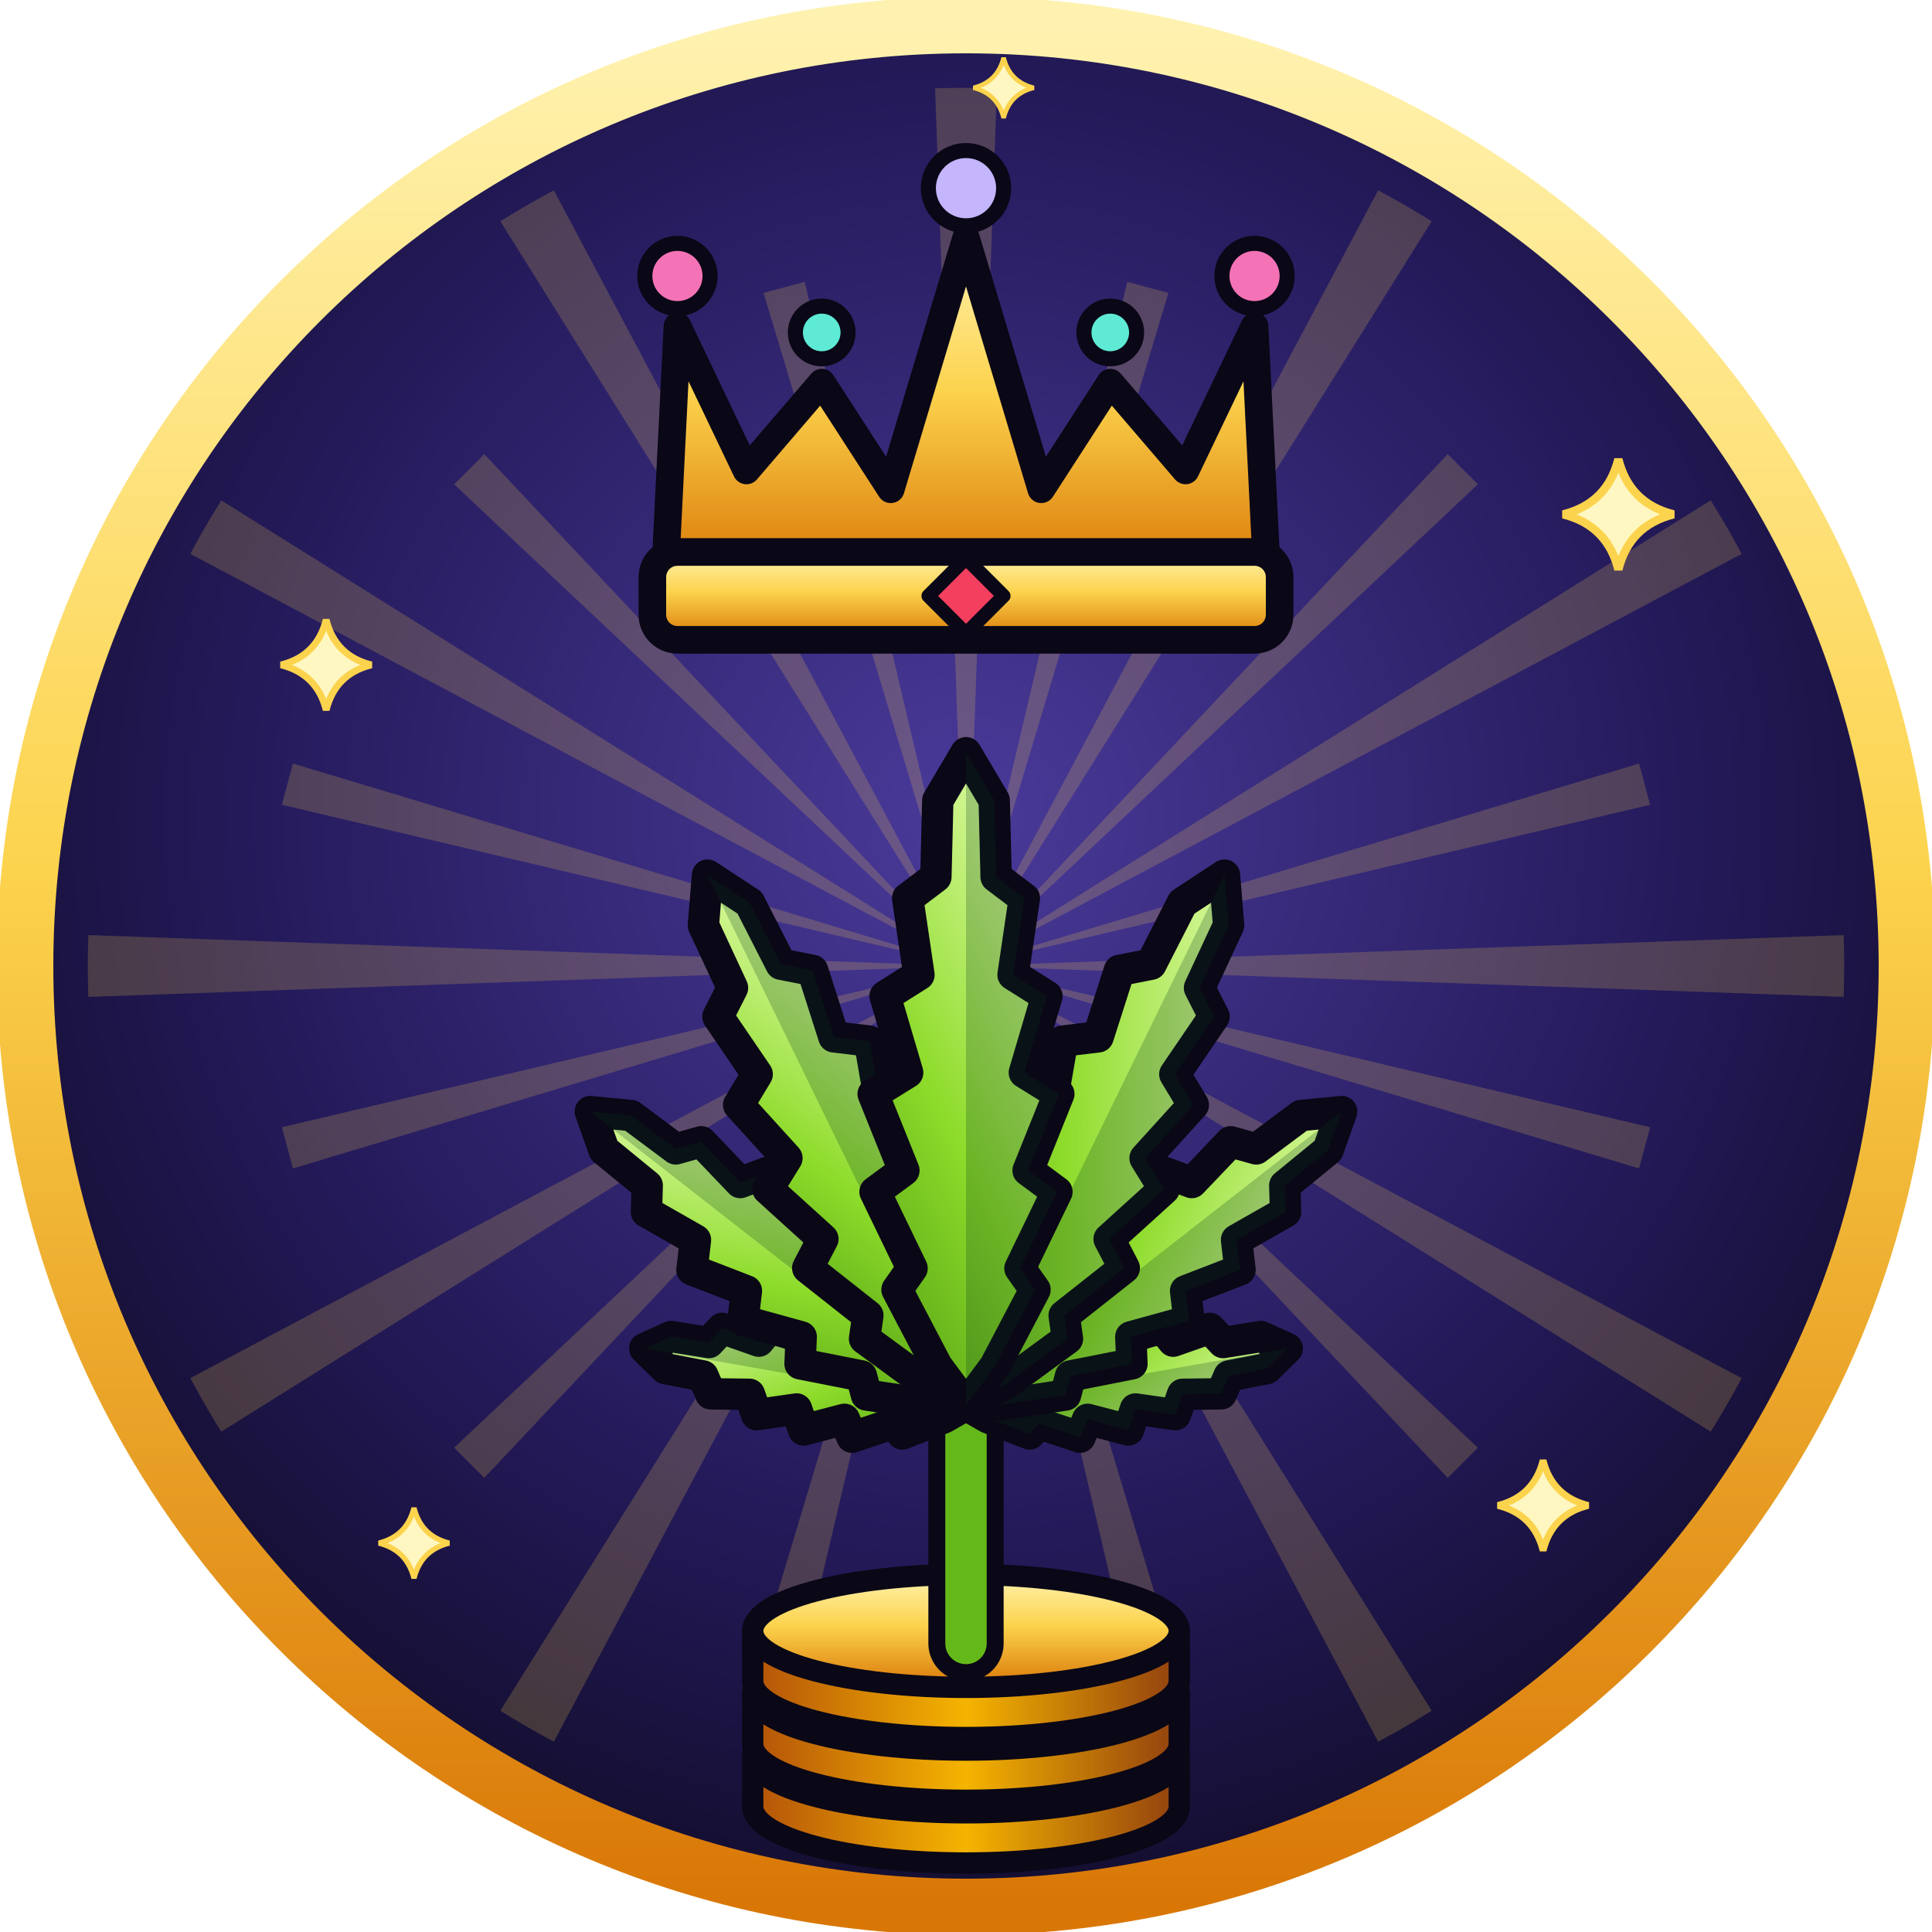
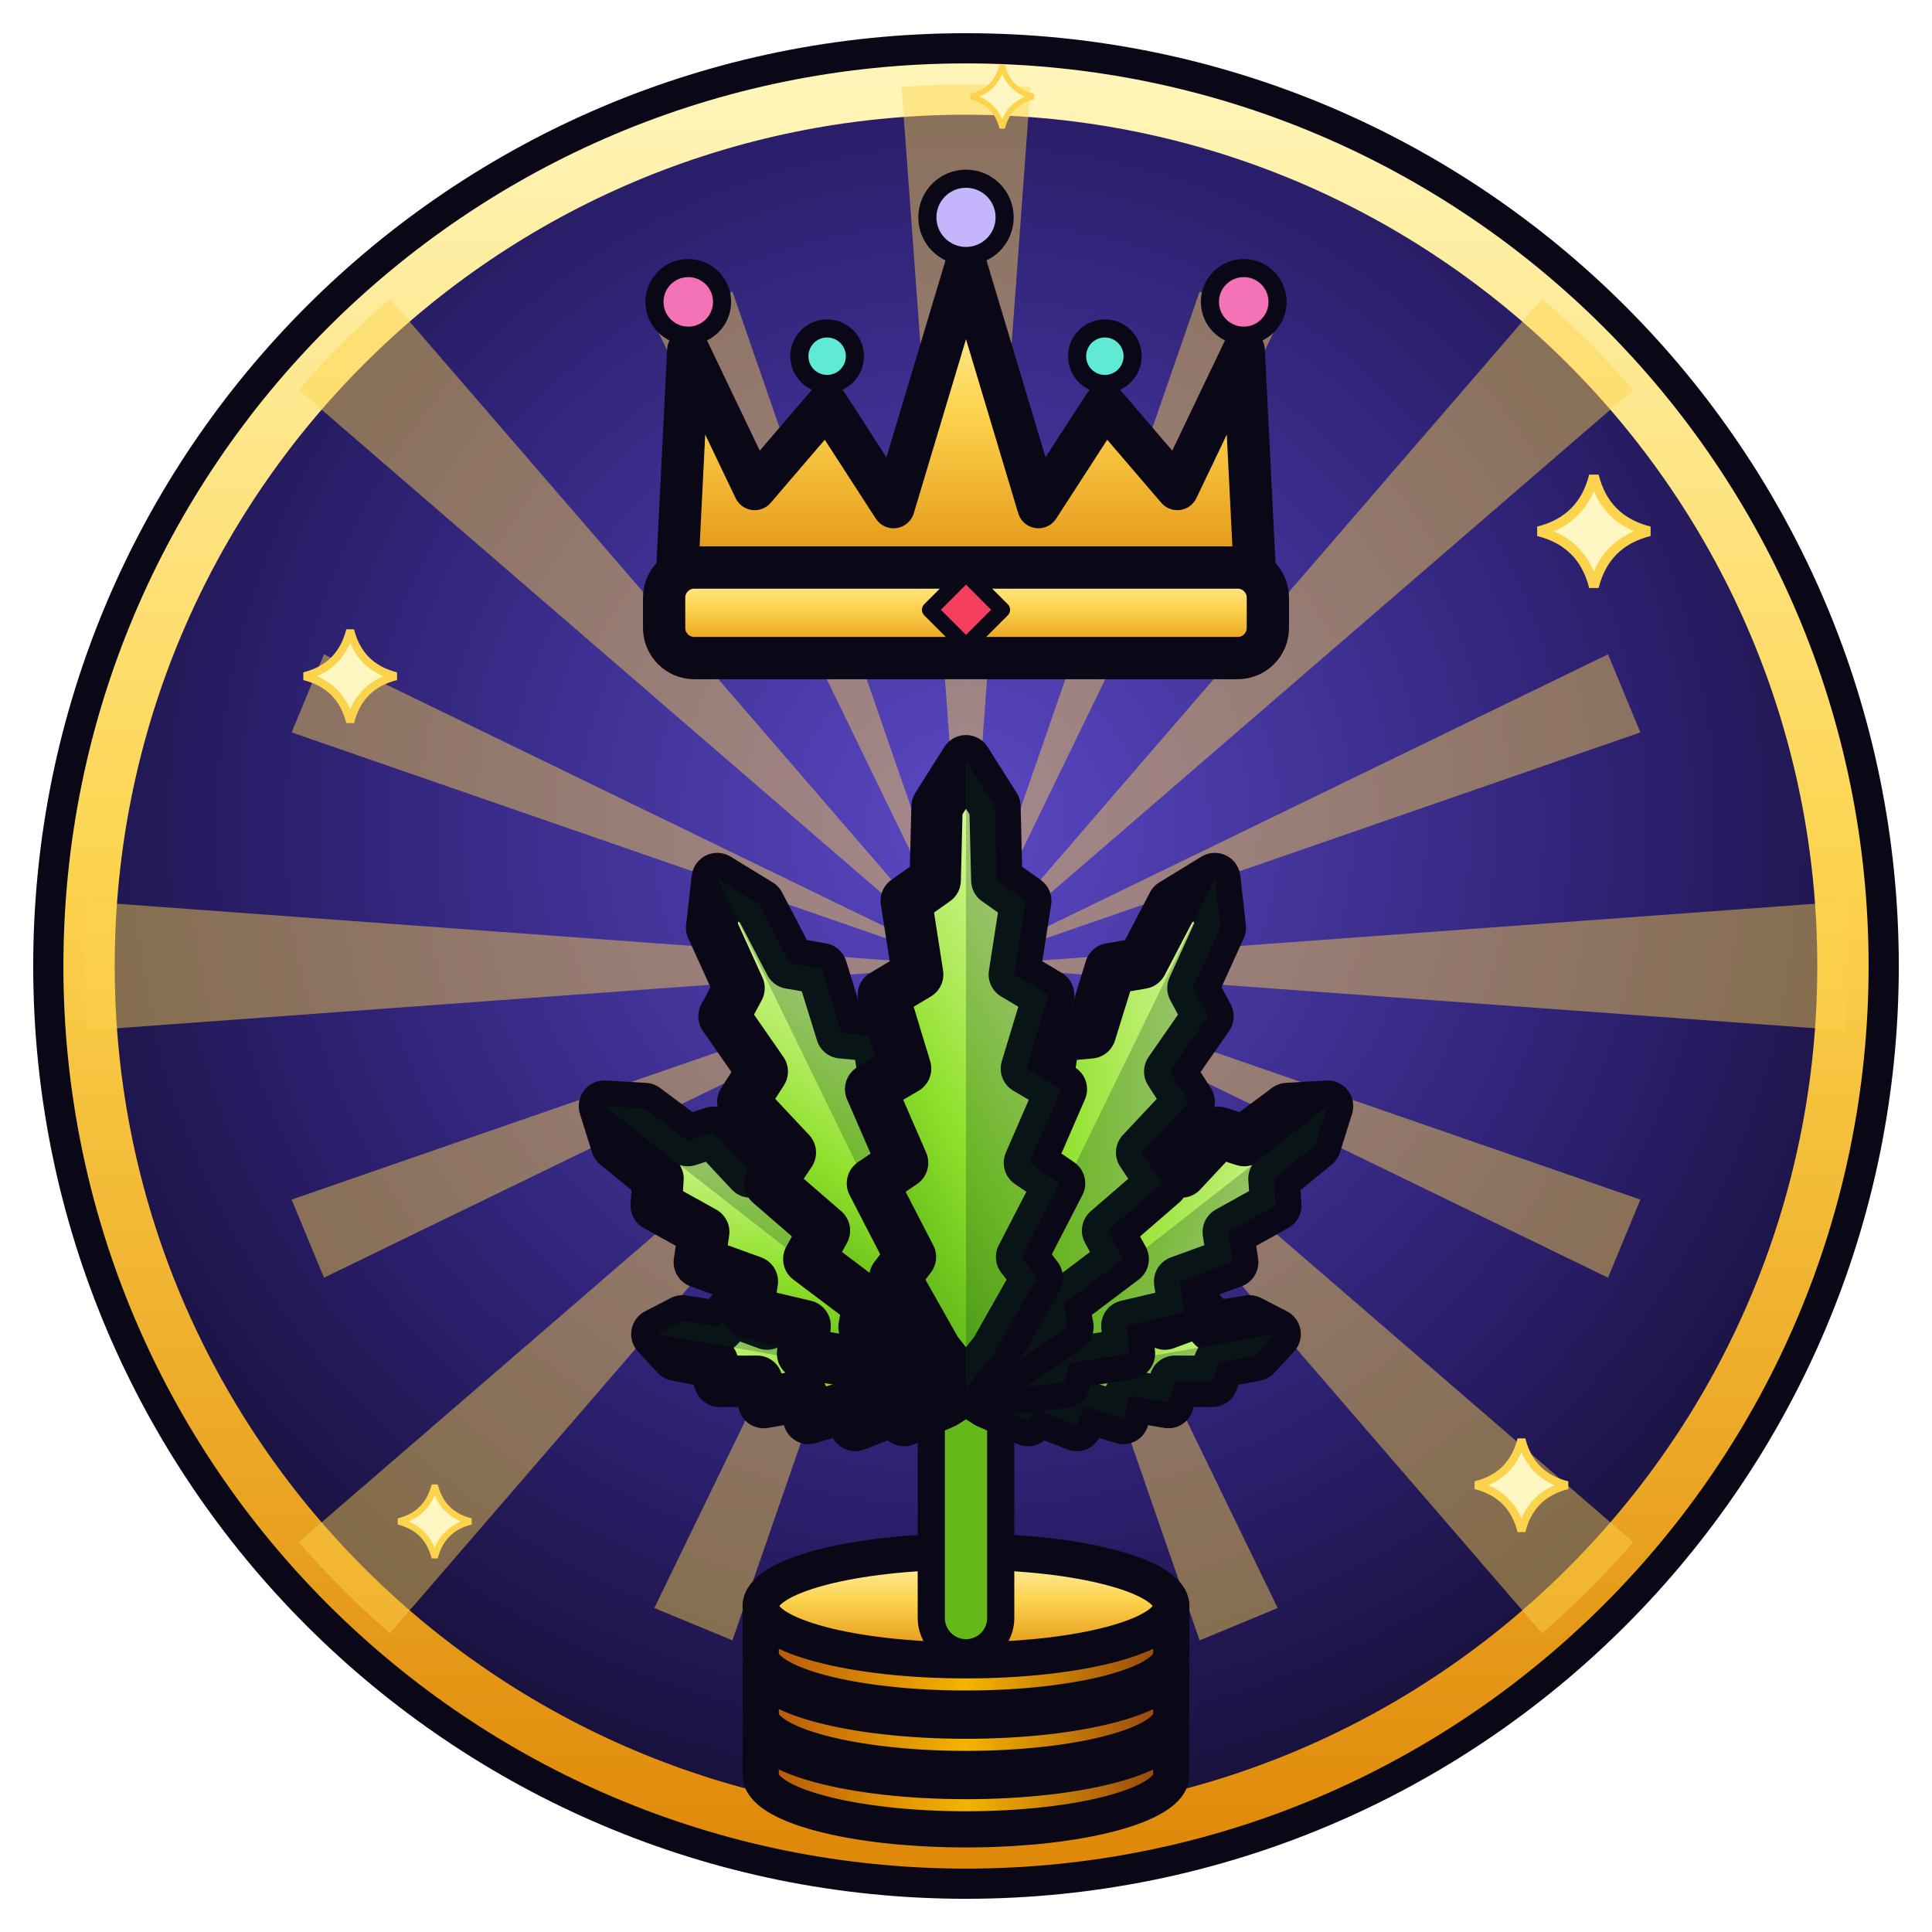
- <svg xmlns="http://www.w3.org/2000/svg" width="2400" height="2400" viewBox="46 46 308 308" role="img" aria-label="Yield Bud Empire" class="ybe-logo  ">
+ <svg xmlns="http://www.w3.org/2000/svg" width="2400" height="2400" viewBox="40 40 320 320" role="img" aria-label="Yield Bud Empire" class="ybe-logo  ">
  <defs>
    <radialGradient id="r6disc" cx="50%" cy="42%" r="70%">
-       <stop offset="0" stop-color="#4a3a9a" />
-       <stop offset=".55" stop-color="#241a5a" />
+       <stop offset="0" stop-color="#5a48c4" />
+       <stop offset=".55" stop-color="#2c2070" />
      <stop offset="1" stop-color="#0a0716" />
    </radialGradient>
    <linearGradient id="r6leaf" x1="0" y1="1" x2=".55" y2="0">
-       <stop offset="0" stop-color="#4d9a12" />
-       <stop offset=".5" stop-color="#8ddb2a" />
-       <stop offset="1" stop-color="#d9f99d" />
+       <stop offset="0" stop-color="#3f9a0c" />
+       <stop offset=".5" stop-color="#8ee02a" />
+       <stop offset="1" stop-color="#e2fba8" />
    </linearGradient>
    <linearGradient id="r6gold" x1="0" y1="0" x2="0" y2="1">
-       <stop offset="0" stop-color="#fff2b0" />
+       <stop offset="0" stop-color="#fff5b8" />
      <stop offset=".45" stop-color="#fcd34d" />
-       <stop offset="1" stop-color="#d97706" />
+       <stop offset="1" stop-color="#e08a0b" />
    </linearGradient>
    <linearGradient id="r6coin" x1="0" y1="0" x2="1" y2="0">
      <stop offset="0" stop-color="#b45309" />
      <stop offset=".5" stop-color="#f5b400" />
      <stop offset="1" stop-color="#92400e" />
    </linearGradient>
+     <linearGradient id="r6wl" x1="0" y1="0" x2="0" y2="1">
+       <stop offset="0" stop-color="#f0ffb8" />
+       <stop offset=".5" stop-color="#a3e635" />
+       <stop offset="1" stop-color="#4d9a12" />
+     </linearGradient>
+     <linearGradient id="r6wg" x1="0" y1="0" x2="0" y2="1">
+       <stop offset="0" stop-color="#fff5b8" />
+       <stop offset=".5" stop-color="#fcd34d" />
+       <stop offset="1" stop-color="#e08a0b" />
+     </linearGradient>
    <radialGradient id="r6glow" cx="50%" cy="50%" r="50%">
-       <stop offset=".55" stop-color="#a78bfa" stop-opacity=".55" />
-       <stop offset=".8" stop-color="#b8f35a" stop-opacity=".16" />
-       <stop offset="1" stop-color="#b8f35a" stop-opacity="0" />
+       <stop offset=".45" stop-color="#7c5cf0" stop-opacity=".55" />
+       <stop offset=".75" stop-color="#fcd34d" stop-opacity=".16" />
+       <stop offset="1" stop-color="#fcd34d" stop-opacity="0" />
    </radialGradient>
    <linearGradient id="r6shine" x1="0" y1="0" x2="1" y2="0">
      <stop offset="0" stop-color="#fff" stop-opacity="0" />
-       <stop offset=".5" stop-color="#fff" stop-opacity=".85" />
+       <stop offset=".5" stop-color="#fff" stop-opacity=".9" />
      <stop offset="1" stop-color="#fff" stop-opacity="0" />
    </linearGradient>
    <clipPath id="r6disc-clip">
-       <circle cx="200" cy="200" r="140" />
+       <circle cx="200" cy="200" r="146" />
    </clipPath>
    <clipPath id="r6crown-clip">
      <path d="M152 138 L154 98 L165 121 L177 107 L188 124 L200 84 L212 124 L223 107 L235 121 L246 98 L248 138Z" />
    </clipPath>
  </defs>
  <g>
-     <circle cx="200" cy="200" r="150" fill="url(#r6disc)" stroke="url(#r6gold)" stroke-width="9" />
+     <circle cx="200" cy="200" r="154" fill="#0a0716" />
+     <circle cx="200" cy="200" r="146" fill="url(#r6disc)" stroke="url(#r6gold)" stroke-width="10" />
+     <circle cx="200" cy="200" r="152" fill="none" stroke="#0a0716" stroke-width="5" />
  </g>
  <g>
    <g clip-path="url(#r6disc-clip)">
      <g class="ybe-rays">
-         <g transform="translate(200 200)" fill="#fcd34d" fill-opacity="0.2" stroke="none" stroke-width="0" stroke-linejoin="round">
-           <path d="M0 0 L142 -5 L142 5Z" transform="rotate(0)" />
-           <path d="M0 0 L112 -3.4 L112 3.4Z" transform="rotate(15)" />
-           <path d="M0 0 L142 -5 L142 5Z" transform="rotate(30)" />
-           <path d="M0 0 L112 -3.4 L112 3.4Z" transform="rotate(45)" />
-           <path d="M0 0 L142 -5 L142 5Z" transform="rotate(60)" />
-           <path d="M0 0 L112 -3.4 L112 3.4Z" transform="rotate(75)" />
-           <path d="M0 0 L142 -5 L142 5Z" transform="rotate(90)" />
-           <path d="M0 0 L112 -3.4 L112 3.4Z" transform="rotate(105)" />
-           <path d="M0 0 L142 -5 L142 5Z" transform="rotate(120)" />
-           <path d="M0 0 L112 -3.4 L112 3.4Z" transform="rotate(135)" />
-           <path d="M0 0 L142 -5 L142 5Z" transform="rotate(150)" />
-           <path d="M0 0 L112 -3.4 L112 3.4Z" transform="rotate(165)" />
-           <path d="M0 0 L142 -5 L142 5Z" transform="rotate(180)" />
-           <path d="M0 0 L112 -3.4 L112 3.4Z" transform="rotate(195)" />
-           <path d="M0 0 L142 -5 L142 5Z" transform="rotate(210)" />
-           <path d="M0 0 L112 -3.4 L112 3.4Z" transform="rotate(225)" />
-           <path d="M0 0 L142 -5 L142 5Z" transform="rotate(240)" />
-           <path d="M0 0 L112 -3.4 L112 3.4Z" transform="rotate(255)" />
-           <path d="M0 0 L142 -5 L142 5Z" transform="rotate(270)" />
-           <path d="M0 0 L112 -3.4 L112 3.4Z" transform="rotate(285)" />
-           <path d="M0 0 L142 -5 L142 5Z" transform="rotate(300)" />
-           <path d="M0 0 L112 -3.4 L112 3.4Z" transform="rotate(315)" />
-           <path d="M0 0 L142 -5 L142 5Z" transform="rotate(330)" />
-           <path d="M0 0 L112 -3.4 L112 3.4Z" transform="rotate(345)" />
+         <g transform="translate(200 200)" fill="#fcd34d" fill-opacity="0.46" stroke="none" stroke-width="0" stroke-linejoin="round">
+           <path d="M0 0 L150 -11 L150 11Z" transform="rotate(0)" />
+           <path d="M0 0 L118 -7 L118 7Z" transform="rotate(22.5)" />
+           <path d="M0 0 L150 -11 L150 11Z" transform="rotate(45)" />
+           <path d="M0 0 L118 -7 L118 7Z" transform="rotate(67.5)" />
+           <path d="M0 0 L150 -11 L150 11Z" transform="rotate(90)" />
+           <path d="M0 0 L118 -7 L118 7Z" transform="rotate(112.5)" />
+           <path d="M0 0 L150 -11 L150 11Z" transform="rotate(135)" />
+           <path d="M0 0 L118 -7 L118 7Z" transform="rotate(157.5)" />
+           <path d="M0 0 L150 -11 L150 11Z" transform="rotate(180)" />
+           <path d="M0 0 L118 -7 L118 7Z" transform="rotate(202.5)" />
+           <path d="M0 0 L150 -11 L150 11Z" transform="rotate(225)" />
+           <path d="M0 0 L118 -7 L118 7Z" transform="rotate(247.5)" />
+           <path d="M0 0 L150 -11 L150 11Z" transform="rotate(270)" />
+           <path d="M0 0 L118 -7 L118 7Z" transform="rotate(292.5)" />
+           <path d="M0 0 L150 -11 L150 11Z" transform="rotate(315)" />
+           <path d="M0 0 L118 -7 L118 7Z" transform="rotate(337.5)" />
        </g>
      </g>
    </g>
    <g>
      <g>
-         <path d="M166 326 v8 a34 9 0 0 0 68 0 v-8Z" fill="url(#r6coin)" stroke="#0a0716" stroke-width="3.4" stroke-linejoin="round" />
-         <ellipse cx="200" cy="326" rx="34" ry="9" fill="url(#r6gold)" stroke="#0a0716" stroke-width="3.4" />
+         <path d="M166 326 v8 a34 9 0 0 0 68 0 v-8Z" fill="url(#r6coin)" stroke="#0a0716" stroke-width="6" stroke-linejoin="round" />
+         <ellipse cx="200" cy="326" rx="34" ry="9" fill="url(#r6gold)" stroke="#0a0716" stroke-width="6" />
      </g>
      <g>
-         <path d="M166 316 v8 a34 9 0 0 0 68 0 v-8Z" fill="url(#r6coin)" stroke="#0a0716" stroke-width="3.4" stroke-linejoin="round" />
-         <ellipse cx="200" cy="316" rx="34" ry="9" fill="url(#r6gold)" stroke="#0a0716" stroke-width="3.4" />
+         <path d="M166 316 v8 a34 9 0 0 0 68 0 v-8Z" fill="url(#r6coin)" stroke="#0a0716" stroke-width="6" stroke-linejoin="round" />
+         <ellipse cx="200" cy="316" rx="34" ry="9" fill="url(#r6gold)" stroke="#0a0716" stroke-width="6" />
      </g>
      <g>
-         <path d="M166 306 v8 a34 9 0 0 0 68 0 v-8Z" fill="url(#r6coin)" stroke="#0a0716" stroke-width="3.4" stroke-linejoin="round" />
-         <ellipse cx="200" cy="306" rx="34" ry="9" fill="url(#r6gold)" stroke="#0a0716" stroke-width="3.4" />
+         <path d="M166 306 v8 a34 9 0 0 0 68 0 v-8Z" fill="url(#r6coin)" stroke="#0a0716" stroke-width="6" stroke-linejoin="round" />
+         <ellipse cx="200" cy="306" rx="34" ry="9" fill="url(#r6gold)" stroke="#0a0716" stroke-width="6" />
      </g>
    </g>
    <g class="ybe-leaf">
-       <path d="M200 272 L200 308" stroke="#0a0716" stroke-width="12" stroke-linecap="round" />
-       <path d="M200 272 L200 308" stroke="#65b81a" stroke-width="6.6" stroke-linecap="round" />
+       <path d="M200 272 L200 308" stroke="#0a0716" stroke-width="16" stroke-linecap="round" />
+       <path d="M200 272 L200 308" stroke="#65b81a" stroke-width="7" stroke-linecap="round" />
      <g transform="translate(200 270) rotate(-80)">
        <g class="ybe-lf" style="--d: 0s;">
-           <path d="M0 0L2.6 -3.1L6.3 -9.2L4.9 -10.9L8.2 -17.0L5.6 -18.7L8.4 -24.8L5.3 -26.5L7.3 -32.6L4.3 -34.3L5.3 -40.4L2.7 -42.1L2.6 -48.2L0 -52L-2.6 -48.2L-2.7 -42.1L-5.3 -40.4L-4.3 -34.3L-7.3 -32.6L-5.3 -26.5L-8.4 -24.8L-5.6 -18.7L-8.2 -17.0L-4.9 -10.9L-6.3 -9.2L-2.6 -3.1Z" fill="url(#r6leaf)" stroke="#0a0716" stroke-width="5" stroke-linejoin="round" />
-           <path d="M0 0L2.6 -3.1L6.3 -9.2L4.9 -10.9L8.2 -17.0L5.6 -18.7L8.4 -24.8L5.3 -26.5L7.3 -32.6L4.3 -34.3L5.3 -40.4L2.7 -42.1L2.6 -48.2L0 -52Z" fill="#053b1a" fill-opacity=".24" />
+           <path d="M0 0L2.9 -3.1L7.0 -9.2L5.5 -10.9L9.2 -17.0L6.3 -18.7L9.4 -24.8L5.9 -26.5L8.1 -32.6L4.8 -34.3L5.9 -40.4L3.0 -42.1L2.9 -48.2L0 -52L-2.9 -48.2L-3.0 -42.1L-5.9 -40.4L-4.8 -34.3L-8.1 -32.6L-5.9 -26.5L-9.4 -24.8L-6.3 -18.7L-9.2 -17.0L-5.5 -10.9L-7.0 -9.2L-2.9 -3.1Z" fill="url(#r6leaf)" stroke="#0a0716" stroke-width="8.5" stroke-linejoin="round" />
+           <path d="M0 0L2.9 -3.1L7.0 -9.2L5.5 -10.9L9.2 -17.0L6.3 -18.7L9.4 -24.8L5.9 -26.5L8.1 -32.6L4.8 -34.3L5.9 -40.4L3.0 -42.1L2.9 -48.2L0 -52Z" fill="#053b1a" fill-opacity=".26" />
        </g>
      </g>
      <g transform="translate(200 270) rotate(80)">
        <g class="ybe-lf" style="--d: -0.55s;">
-           <path d="M0 0L2.6 -3.1L6.3 -9.2L4.9 -10.9L8.2 -17.0L5.6 -18.7L8.4 -24.8L5.3 -26.5L7.3 -32.6L4.3 -34.3L5.3 -40.4L2.7 -42.1L2.6 -48.2L0 -52L-2.6 -48.2L-2.7 -42.1L-5.3 -40.4L-4.3 -34.3L-7.3 -32.6L-5.3 -26.5L-8.4 -24.8L-5.6 -18.7L-8.2 -17.0L-4.9 -10.9L-6.3 -9.2L-2.6 -3.1Z" fill="url(#r6leaf)" stroke="#0a0716" stroke-width="5" stroke-linejoin="round" />
-           <path d="M0 0L2.6 -3.1L6.3 -9.2L4.9 -10.9L8.2 -17.0L5.6 -18.7L8.4 -24.8L5.3 -26.5L7.3 -32.6L4.3 -34.3L5.3 -40.4L2.7 -42.1L2.6 -48.2L0 -52Z" fill="#053b1a" fill-opacity=".24" />
+           <path d="M0 0L2.9 -3.1L7.0 -9.2L5.5 -10.9L9.2 -17.0L6.3 -18.7L9.4 -24.8L5.9 -26.5L8.1 -32.6L4.8 -34.3L5.9 -40.4L3.0 -42.1L2.9 -48.2L0 -52L-2.9 -48.2L-3.0 -42.1L-5.9 -40.4L-4.8 -34.3L-8.1 -32.6L-5.9 -26.5L-9.4 -24.8L-6.3 -18.7L-9.2 -17.0L-5.5 -10.9L-7.0 -9.2L-2.9 -3.1Z" fill="url(#r6leaf)" stroke="#0a0716" stroke-width="8.5" stroke-linejoin="round" />
+           <path d="M0 0L2.9 -3.1L7.0 -9.2L5.5 -10.9L9.2 -17.0L6.3 -18.7L9.4 -24.8L5.9 -26.5L8.1 -32.6L4.8 -34.3L5.9 -40.4L3.0 -42.1L2.9 -48.2L0 -52Z" fill="#053b1a" fill-opacity=".26" />
        </g>
      </g>
      <g transform="translate(200 270) rotate(-52)">
        <g class="ybe-lf" style="--d: -1.1s;">
-           <path d="M0 0L3.5 -4.6L8.5 -13.5L6.6 -16.0L11.1 -24.9L7.6 -27.4L11.3 -36.3L7.2 -38.8L9.9 -47.7L5.8 -50.2L7.1 -59.1L3.7 -61.6L3.5 -70.5L0 -76L-3.5 -70.5L-3.7 -61.6L-7.1 -59.1L-5.8 -50.2L-9.9 -47.7L-7.2 -38.8L-11.3 -36.3L-7.6 -27.4L-11.1 -24.9L-6.6 -16.0L-8.5 -13.5L-3.5 -4.6Z" fill="url(#r6leaf)" stroke="#0a0716" stroke-width="5" stroke-linejoin="round" />
-           <path d="M0 0L3.5 -4.6L8.5 -13.5L6.6 -16.0L11.1 -24.9L7.6 -27.4L11.3 -36.3L7.2 -38.8L9.9 -47.7L5.8 -50.2L7.1 -59.1L3.7 -61.6L3.5 -70.5L0 -76Z" fill="#053b1a" fill-opacity=".24" />
+           <path d="M0 0L3.8 -4.6L9.2 -13.5L7.2 -16.0L12.1 -24.9L8.2 -27.4L12.3 -36.3L7.8 -38.8L10.7 -47.7L6.3 -50.2L7.7 -59.1L4.0 -61.6L3.8 -70.5L0 -76L-3.8 -70.5L-4.0 -61.6L-7.7 -59.1L-6.3 -50.2L-10.7 -47.7L-7.8 -38.8L-12.3 -36.3L-8.2 -27.4L-12.1 -24.9L-7.2 -16.0L-9.2 -13.5L-3.8 -4.6Z" fill="url(#r6leaf)" stroke="#0a0716" stroke-width="8.5" stroke-linejoin="round" />
+           <path d="M0 0L3.8 -4.6L9.2 -13.5L7.2 -16.0L12.1 -24.9L8.2 -27.4L12.3 -36.3L7.8 -38.8L10.7 -47.7L6.3 -50.2L7.7 -59.1L4.0 -61.6L3.8 -70.5L0 -76Z" fill="#053b1a" fill-opacity=".26" />
        </g>
      </g>
      <g transform="translate(200 270) rotate(52)">
        <g class="ybe-lf" style="--d: -1.65s;">
-           <path d="M0 0L3.5 -4.6L8.5 -13.5L6.6 -16.0L11.1 -24.9L7.6 -27.4L11.3 -36.3L7.2 -38.8L9.9 -47.7L5.8 -50.2L7.1 -59.1L3.7 -61.6L3.5 -70.5L0 -76L-3.5 -70.5L-3.7 -61.6L-7.1 -59.1L-5.8 -50.2L-9.9 -47.7L-7.2 -38.8L-11.3 -36.3L-7.6 -27.4L-11.1 -24.9L-6.6 -16.0L-8.5 -13.5L-3.5 -4.6Z" fill="url(#r6leaf)" stroke="#0a0716" stroke-width="5" stroke-linejoin="round" />
-           <path d="M0 0L3.5 -4.6L8.5 -13.5L6.6 -16.0L11.1 -24.9L7.6 -27.4L11.3 -36.3L7.2 -38.8L9.9 -47.7L5.8 -50.2L7.1 -59.1L3.7 -61.6L3.5 -70.5L0 -76Z" fill="#053b1a" fill-opacity=".24" />
+           <path d="M0 0L3.8 -4.6L9.2 -13.5L7.2 -16.0L12.1 -24.9L8.2 -27.4L12.3 -36.3L7.8 -38.8L10.7 -47.7L6.3 -50.2L7.7 -59.1L4.0 -61.6L3.8 -70.5L0 -76L-3.8 -70.5L-4.0 -61.6L-7.7 -59.1L-6.3 -50.2L-10.7 -47.7L-7.8 -38.8L-12.3 -36.3L-8.2 -27.4L-12.1 -24.9L-7.2 -16.0L-9.2 -13.5L-3.8 -4.6Z" fill="url(#r6leaf)" stroke="#0a0716" stroke-width="8.5" stroke-linejoin="round" />
+           <path d="M0 0L3.8 -4.6L9.2 -13.5L7.2 -16.0L12.1 -24.9L8.2 -27.4L12.3 -36.3L7.8 -38.8L10.7 -47.7L6.3 -50.2L7.7 -59.1L4.0 -61.6L3.8 -70.5L0 -76Z" fill="#053b1a" fill-opacity=".26" />
        </g>
      </g>
      <g transform="translate(200 270) rotate(-26)">
        <g class="ybe-lf" style="--d: 0s;">
-           <path d="M0 0L4.1 -5.6L9.9 -16.6L7.8 -19.7L13.1 -30.7L8.9 -33.8L13.3 -44.8L8.4 -47.9L11.6 -58.9L6.8 -62.0L8.4 -73.0L4.3 -76.1L4.1 -87.1L0 -94L-4.1 -87.1L-4.3 -76.1L-8.4 -73.0L-6.8 -62.0L-11.6 -58.9L-8.4 -47.9L-13.3 -44.8L-8.9 -33.8L-13.1 -30.7L-7.8 -19.7L-9.9 -16.6L-4.1 -5.6Z" fill="url(#r6leaf)" stroke="#0a0716" stroke-width="5" stroke-linejoin="round" />
-           <path d="M0 0L4.1 -5.6L9.9 -16.6L7.8 -19.7L13.1 -30.7L8.9 -33.8L13.3 -44.8L8.4 -47.9L11.6 -58.9L6.8 -62.0L8.4 -73.0L4.3 -76.1L4.1 -87.1L0 -94Z" fill="#053b1a" fill-opacity=".24" />
+           <path d="M0 0L4.4 -5.6L10.7 -16.6L8.4 -19.7L14.0 -30.7L9.6 -33.8L14.3 -44.8L9.0 -47.9L12.4 -58.9L7.3 -62.0L9.0 -73.0L4.7 -76.1L4.4 -87.1L0 -94L-4.4 -87.1L-4.7 -76.1L-9.0 -73.0L-7.3 -62.0L-12.4 -58.9L-9.0 -47.9L-14.3 -44.8L-9.6 -33.8L-14.0 -30.7L-8.4 -19.7L-10.7 -16.6L-4.4 -5.6Z" fill="url(#r6leaf)" stroke="#0a0716" stroke-width="8.5" stroke-linejoin="round" />
+           <path d="M0 0L4.4 -5.6L10.7 -16.6L8.4 -19.7L14.0 -30.7L9.6 -33.8L14.3 -44.8L9.0 -47.9L12.4 -58.9L7.3 -62.0L9.0 -73.0L4.7 -76.1L4.4 -87.1L0 -94Z" fill="#053b1a" fill-opacity=".26" />
        </g>
      </g>
      <g transform="translate(200 270) rotate(26)">
        <g class="ybe-lf" style="--d: -0.55s;">
-           <path d="M0 0L4.1 -5.6L9.9 -16.6L7.8 -19.7L13.1 -30.7L8.9 -33.8L13.3 -44.8L8.4 -47.9L11.6 -58.9L6.8 -62.0L8.4 -73.0L4.3 -76.1L4.1 -87.1L0 -94L-4.1 -87.1L-4.3 -76.1L-8.4 -73.0L-6.8 -62.0L-11.6 -58.9L-8.4 -47.9L-13.3 -44.8L-8.9 -33.8L-13.1 -30.7L-7.8 -19.7L-9.9 -16.6L-4.1 -5.6Z" fill="url(#r6leaf)" stroke="#0a0716" stroke-width="5" stroke-linejoin="round" />
-           <path d="M0 0L4.1 -5.6L9.9 -16.6L7.8 -19.7L13.1 -30.7L8.9 -33.8L13.3 -44.8L8.4 -47.9L11.6 -58.9L6.8 -62.0L8.4 -73.0L4.3 -76.1L4.1 -87.1L0 -94Z" fill="#053b1a" fill-opacity=".24" />
+           <path d="M0 0L4.4 -5.6L10.7 -16.6L8.4 -19.7L14.0 -30.7L9.6 -33.8L14.3 -44.8L9.0 -47.9L12.4 -58.9L7.3 -62.0L9.0 -73.0L4.7 -76.1L4.4 -87.1L0 -94L-4.4 -87.1L-4.7 -76.1L-9.0 -73.0L-7.3 -62.0L-12.4 -58.9L-9.0 -47.9L-14.3 -44.8L-9.6 -33.8L-14.0 -30.7L-8.4 -19.7L-10.7 -16.6L-4.4 -5.6Z" fill="url(#r6leaf)" stroke="#0a0716" stroke-width="8.5" stroke-linejoin="round" />
+           <path d="M0 0L4.4 -5.6L10.7 -16.6L8.4 -19.7L14.0 -30.7L9.6 -33.8L14.3 -44.8L9.0 -47.9L12.4 -58.9L7.3 -62.0L9.0 -73.0L4.7 -76.1L4.4 -87.1L0 -94Z" fill="#053b1a" fill-opacity=".26" />
        </g>
      </g>
      <g transform="translate(200 270) rotate(0)">
        <g class="ybe-lf" style="--d: -1.1s;">
-           <path d="M0 0L4.6 -6.2L11.0 -18.4L8.6 -21.8L14.5 -34.0L9.9 -37.4L14.8 -49.6L9.3 -53.0L12.9 -65.2L7.5 -68.6L9.3 -80.8L4.8 -84.2L4.5 -96.4L0 -104L-4.5 -96.4L-4.8 -84.2L-9.3 -80.8L-7.5 -68.6L-12.9 -65.2L-9.3 -53.0L-14.8 -49.6L-9.9 -37.4L-14.5 -34.0L-8.6 -21.8L-11.0 -18.4L-4.6 -6.2Z" fill="url(#r6leaf)" stroke="#0a0716" stroke-width="5" stroke-linejoin="round" />
-           <path d="M0 0L4.6 -6.2L11.0 -18.4L8.6 -21.8L14.5 -34.0L9.9 -37.4L14.8 -49.6L9.3 -53.0L12.9 -65.2L7.5 -68.6L9.3 -80.8L4.8 -84.2L4.5 -96.4L0 -104Z" fill="#053b1a" fill-opacity=".24" />
+           <path d="M0 0L4.9 -6.2L11.8 -18.4L9.2 -21.8L15.5 -34.0L10.5 -37.4L15.8 -49.6L10.0 -53.0L13.7 -65.2L8.0 -68.6L9.9 -80.8L5.1 -84.2L4.8 -96.4L0 -104L-4.8 -96.4L-5.1 -84.2L-9.9 -80.8L-8.0 -68.6L-13.7 -65.2L-10.0 -53.0L-15.8 -49.6L-10.5 -37.4L-15.5 -34.0L-9.2 -21.8L-11.8 -18.4L-4.9 -6.2Z" fill="url(#r6leaf)" stroke="#0a0716" stroke-width="8.5" stroke-linejoin="round" />
+           <path d="M0 0L4.9 -6.2L11.8 -18.4L9.2 -21.8L15.5 -34.0L10.5 -37.4L15.8 -49.6L10.0 -53.0L13.7 -65.2L8.0 -68.6L9.9 -80.8L5.1 -84.2L4.8 -96.4L0 -104Z" fill="#053b1a" fill-opacity=".26" />
        </g>
      </g>
    </g>
    <g class="ybe-crown">
-       <path d="M152 138 L154 98 L165 121 L177 107 L188 124 L200 84 L212 124 L223 107 L235 121 L246 98 L248 138Z" fill="url(#r6gold)" stroke="#0a0716" stroke-width="4.4" stroke-linejoin="round" />
-       <rect x="150" y="134" width="100" height="14" rx="4" fill="url(#r6gold)" stroke="#0a0716" stroke-width="4.4" stroke-linejoin="round" />
-       <circle cx="154" cy="90" r="5.2" fill="#f472b6" stroke="#0a0716" stroke-width="2.4" />
-       <circle cx="177" cy="99" r="4.2" fill="#5eead4" stroke="#0a0716" stroke-width="2.4" />
-       <circle cx="200" cy="76" r="6" fill="#c4b5fd" stroke="#0a0716" stroke-width="2.4" />
-       <circle cx="223" cy="99" r="4.2" fill="#5eead4" stroke="#0a0716" stroke-width="2.4" />
-       <circle cx="246" cy="90" r="5.2" fill="#f472b6" stroke="#0a0716" stroke-width="2.4" />
-       <path d="M200 135 l6 6 l-6 6 l-6 -6Z" fill="#f43f5e" stroke="#0a0716" stroke-width="2.2" stroke-linejoin="round" />
+       <path d="M152 138 L154 98 L165 121 L177 107 L188 124 L200 84 L212 124 L223 107 L235 121 L246 98 L248 138Z" fill="url(#r6gold)" stroke="#0a0716" stroke-width="7" stroke-linejoin="round" />
+       <rect x="150" y="134" width="100" height="15" rx="5" fill="url(#r6gold)" stroke="#0a0716" stroke-width="7" stroke-linejoin="round" />
+       <circle cx="154" cy="90" r="5.6" fill="#f472b6" stroke="#0a0716" stroke-width="3" />
+       <circle cx="177" cy="99" r="4.6" fill="#5eead4" stroke="#0a0716" stroke-width="3" />
+       <circle cx="200" cy="76" r="6.4" fill="#c4b5fd" stroke="#0a0716" stroke-width="3" />
+       <circle cx="223" cy="99" r="4.6" fill="#5eead4" stroke="#0a0716" stroke-width="3" />
+       <circle cx="246" cy="90" r="5.6" fill="#f472b6" stroke="#0a0716" stroke-width="3" />
+       <path d="M200 135 l6 6 l-6 6 l-6 -6Z" fill="#f43f5e" stroke="#0a0716" stroke-width="2.6" stroke-linejoin="round" />
    </g>
-     <g transform="translate(98 152) scale(0.9)">
-       <path class="ybe-spark" d="M0 -8 Q1.6 -1.6 8 0 Q1.6 1.6 0 8 Q-1.6 1.6 -8 0 Q-1.6 -1.6 0 -8Z" fill="#fff7c2" stroke="#fcd34d" stroke-width="1.2" style="animation-delay: 0s;" />
+     <g transform="translate(98 152) scale(0.95)">
+       <path class="ybe-spark" d="M0 -8 Q1.6 -1.6 8 0 Q1.6 1.6 0 8 Q-1.6 1.6 -8 0 Q-1.6 -1.6 0 -8Z" fill="#fff7c2" stroke="#fcd34d" stroke-width="1.4" style="animation-delay: 0s;" />
    </g>
-     <g transform="translate(304 128) scale(1.1)">
-       <path class="ybe-spark" d="M0 -8 Q1.6 -1.6 8 0 Q1.6 1.6 0 8 Q-1.6 1.6 -8 0 Q-1.6 -1.6 0 -8Z" fill="#fff7c2" stroke="#fcd34d" stroke-width="1.2" style="animation-delay: 0.7s;" />
+     <g transform="translate(304 128) scale(1.15)">
+       <path class="ybe-spark" d="M0 -8 Q1.6 -1.6 8 0 Q1.6 1.6 0 8 Q-1.6 1.6 -8 0 Q-1.6 -1.6 0 -8Z" fill="#fff7c2" stroke="#fcd34d" stroke-width="1.4" style="animation-delay: 0.7s;" />
    </g>
-     <g transform="translate(112 292) scale(0.7)">
-       <path class="ybe-spark" d="M0 -8 Q1.6 -1.6 8 0 Q1.6 1.6 0 8 Q-1.6 1.6 -8 0 Q-1.6 -1.6 0 -8Z" fill="#fff7c2" stroke="#fcd34d" stroke-width="1.2" style="animation-delay: 1.4s;" />
+     <g transform="translate(112 292) scale(0.75)">
+       <path class="ybe-spark" d="M0 -8 Q1.6 -1.6 8 0 Q1.6 1.6 0 8 Q-1.6 1.6 -8 0 Q-1.6 -1.6 0 -8Z" fill="#fff7c2" stroke="#fcd34d" stroke-width="1.4" style="animation-delay: 1.4s;" />
    </g>
-     <g transform="translate(292 286) scale(0.9)">
-       <path class="ybe-spark" d="M0 -8 Q1.6 -1.6 8 0 Q1.6 1.6 0 8 Q-1.6 1.6 -8 0 Q-1.6 -1.6 0 -8Z" fill="#fff7c2" stroke="#fcd34d" stroke-width="1.2" style="animation-delay: 0.35s;" />
+     <g transform="translate(292 286) scale(0.95)">
+       <path class="ybe-spark" d="M0 -8 Q1.6 -1.6 8 0 Q1.6 1.6 0 8 Q-1.6 1.6 -8 0 Q-1.6 -1.6 0 -8Z" fill="#fff7c2" stroke="#fcd34d" stroke-width="1.4" style="animation-delay: 0.35s;" />
    </g>
-     <g transform="translate(206 60) scale(0.6)">
-       <path class="ybe-spark" d="M0 -8 Q1.6 -1.6 8 0 Q1.6 1.6 0 8 Q-1.6 1.6 -8 0 Q-1.6 -1.6 0 -8Z" fill="#fff7c2" stroke="#fcd34d" stroke-width="1.2" style="animation-delay: 1.9s;" />
+     <g transform="translate(206 56) scale(0.65)">
+       <path class="ybe-spark" d="M0 -8 Q1.6 -1.6 8 0 Q1.6 1.6 0 8 Q-1.6 1.6 -8 0 Q-1.6 -1.6 0 -8Z" fill="#fff7c2" stroke="#fcd34d" stroke-width="1.4" style="animation-delay: 1.9s;" />
    </g>
  </g>
</svg>
